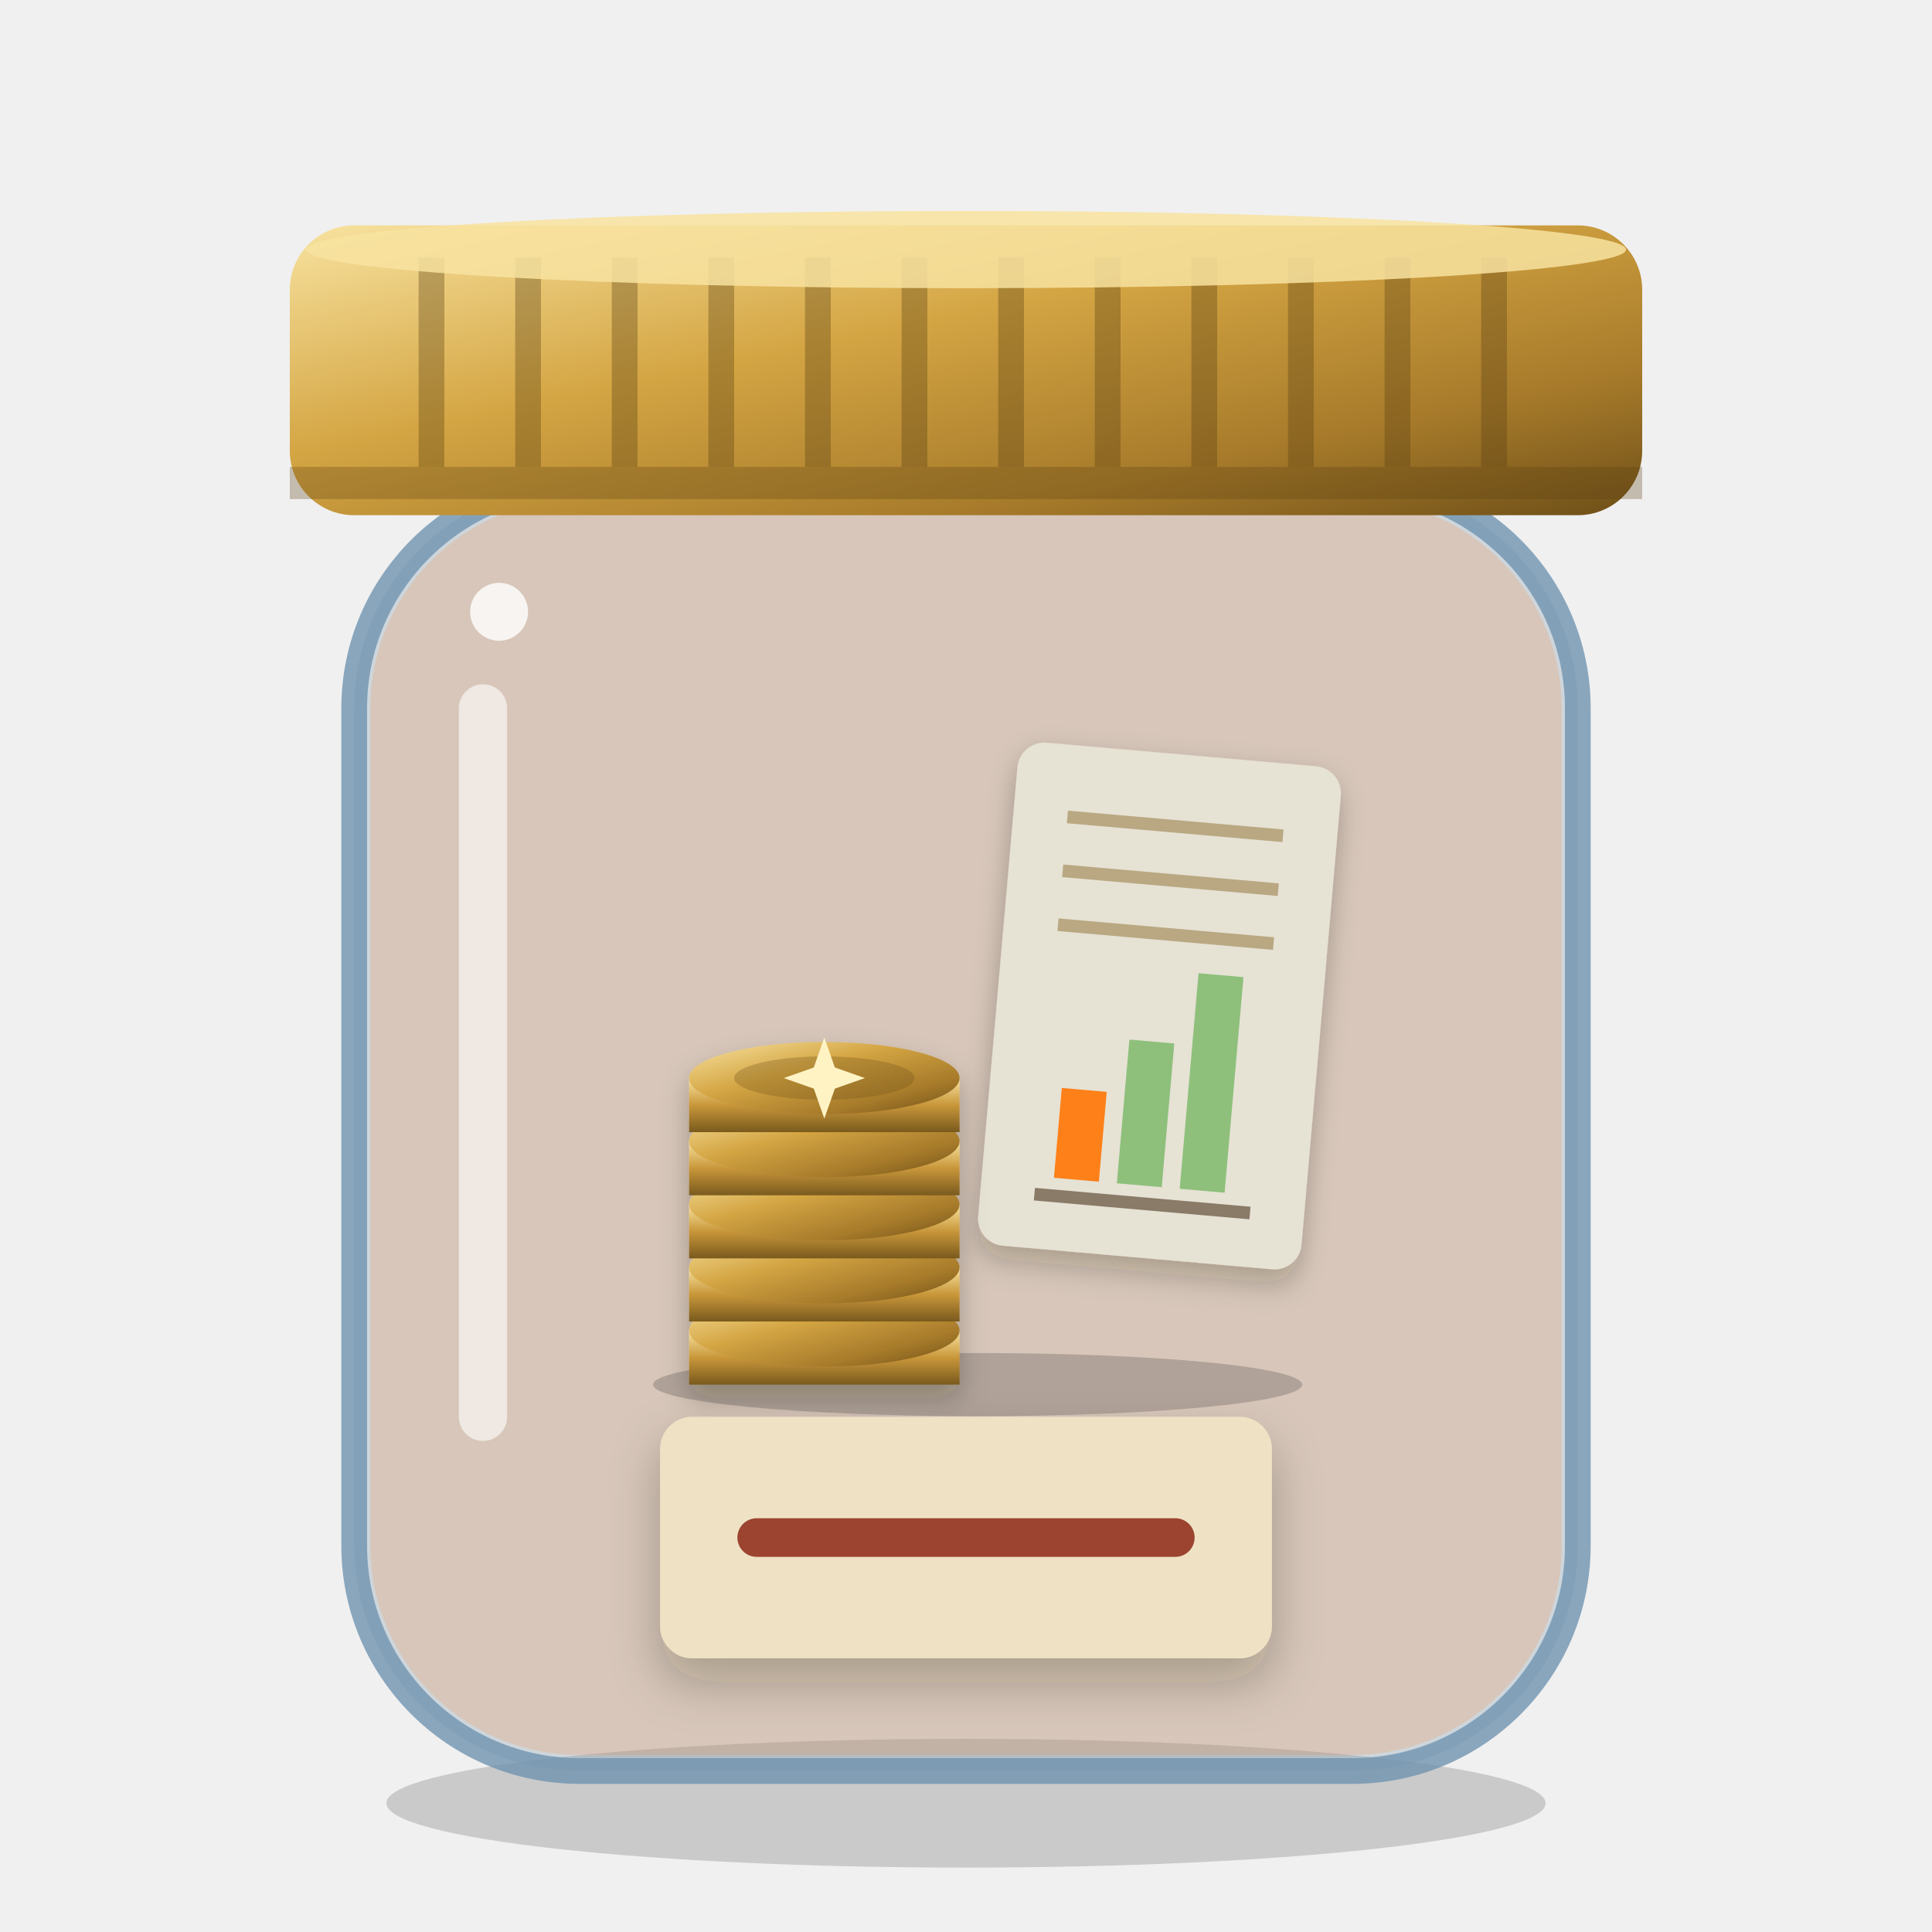
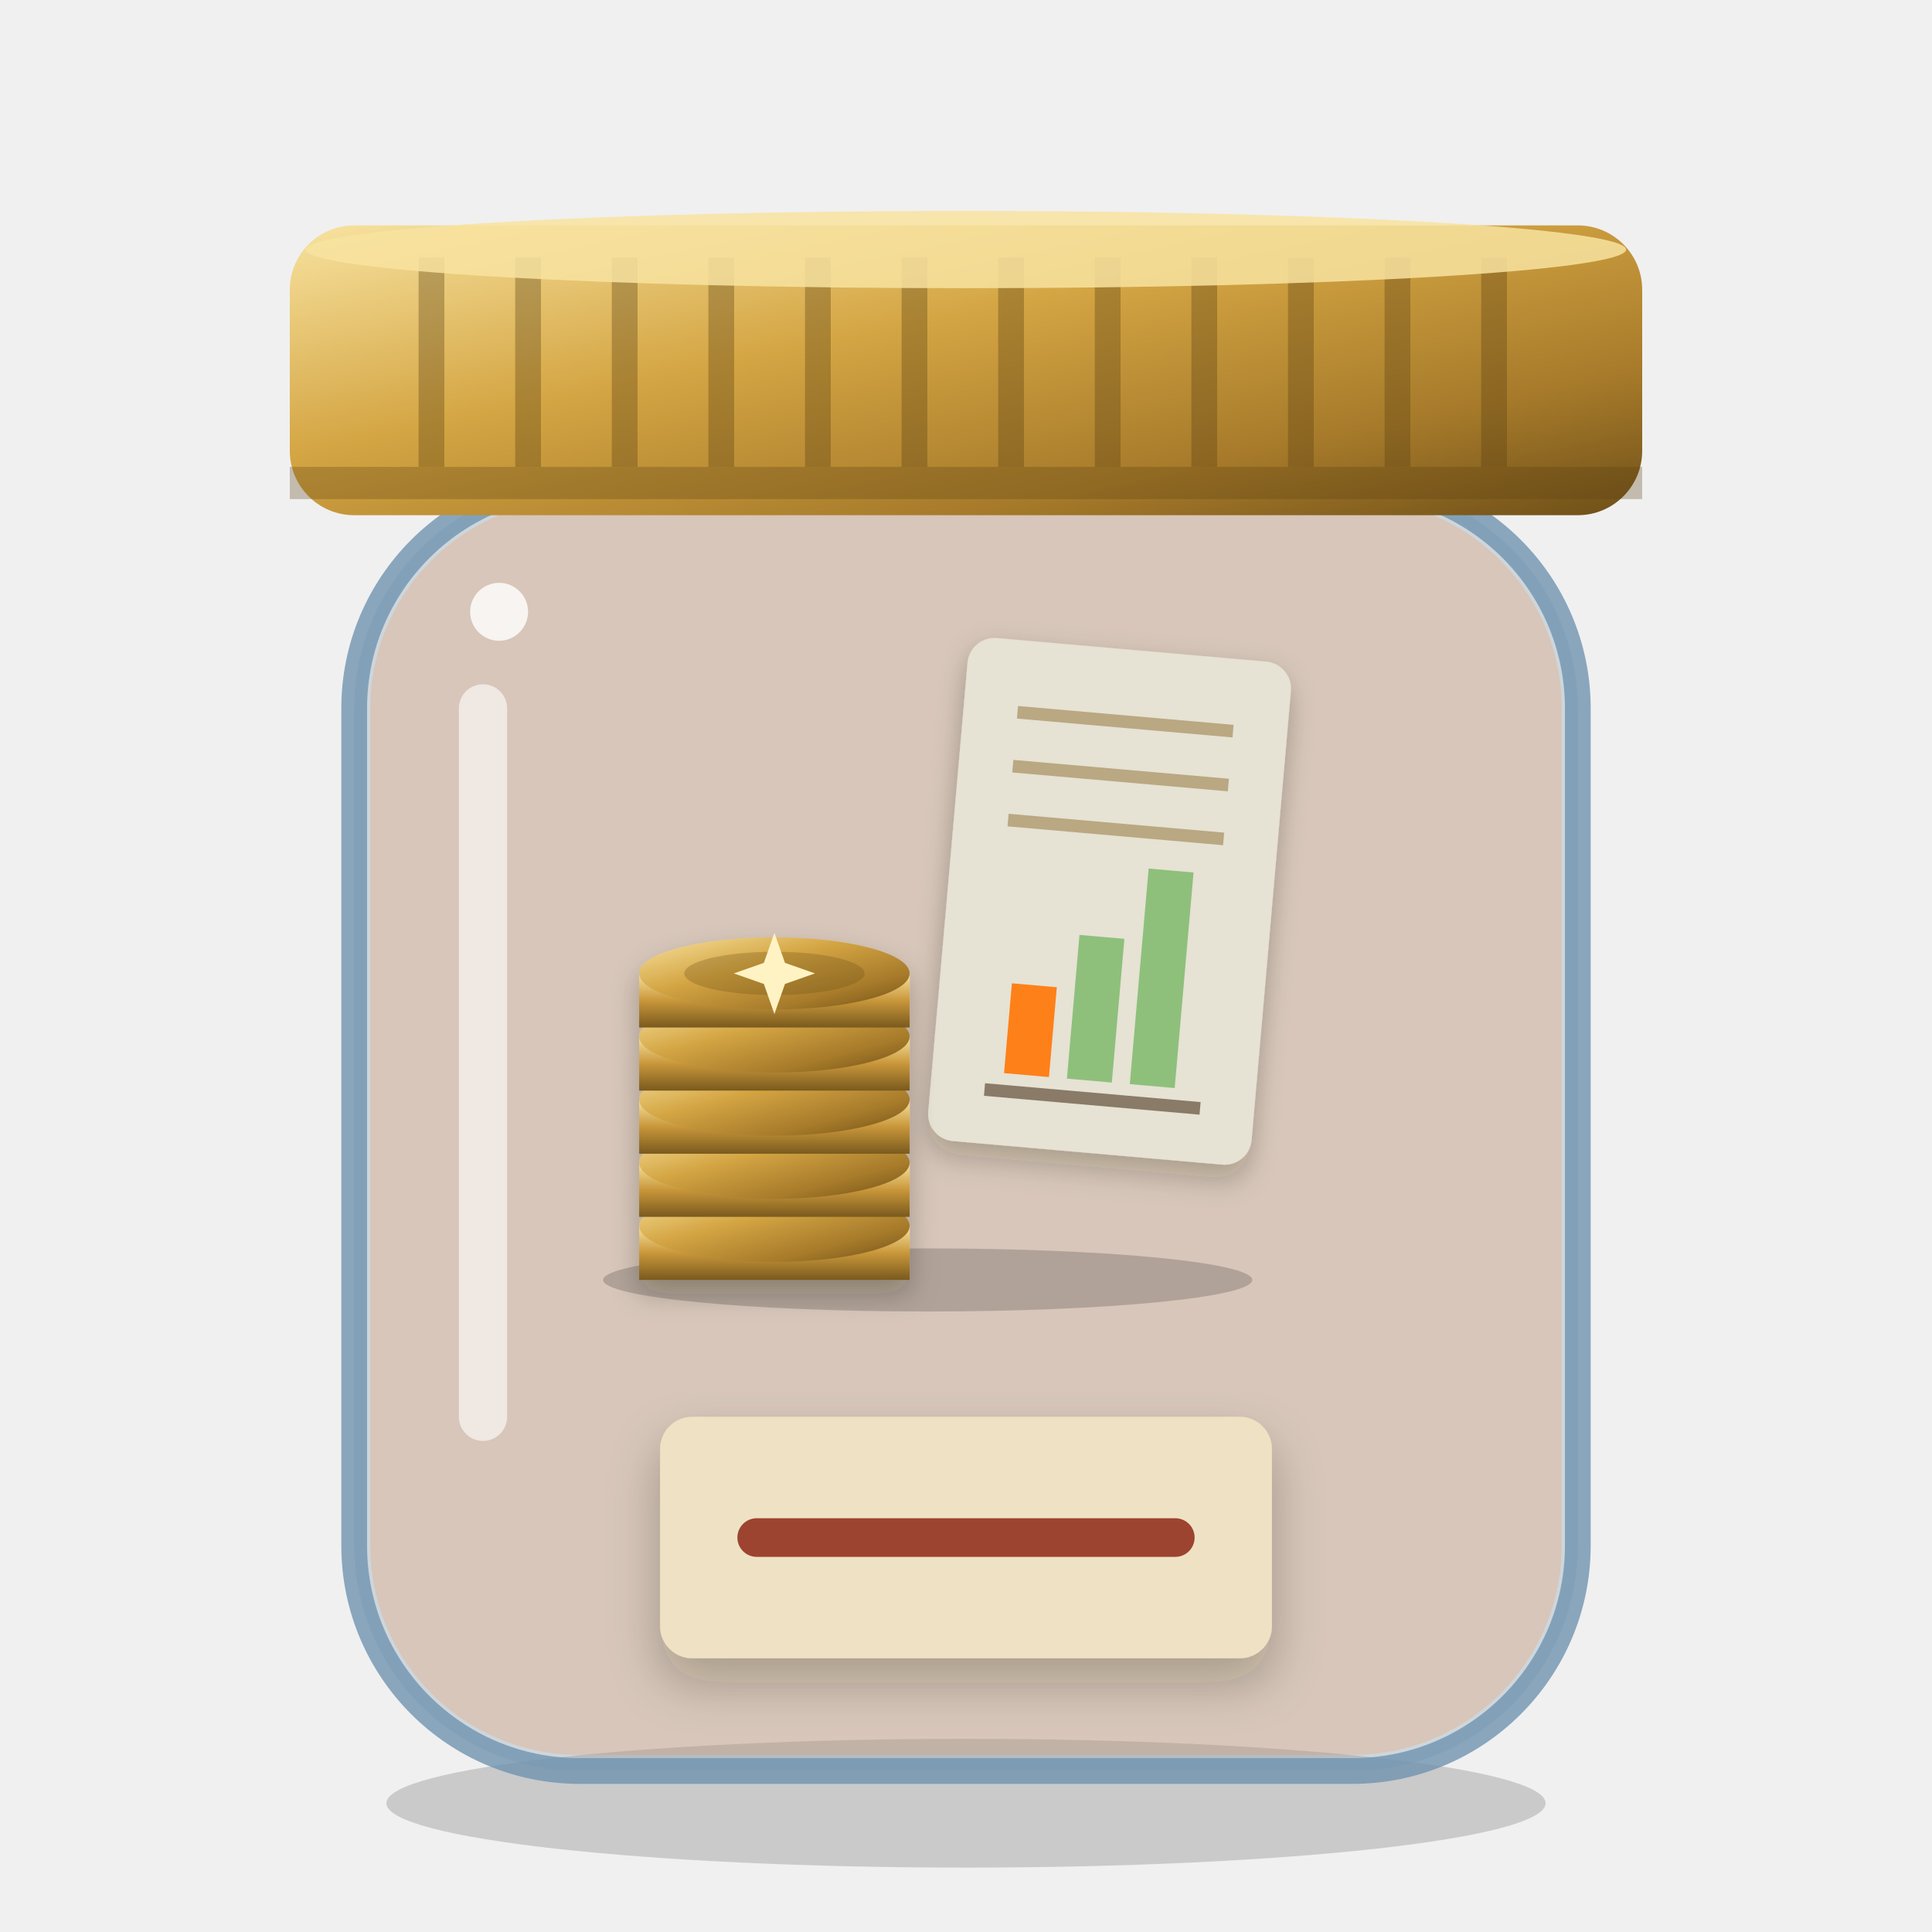
<svg xmlns="http://www.w3.org/2000/svg" viewBox="0 0 120 120" width="120" height="120" role="img" aria-label="financial: a glass jar holding brass coins and a ledger sheet, orange label">
  <defs>
    <linearGradient id="financial-dark-brass" x1="0" y1="0" x2="1" y2="1">
      <stop offset="0" stop-color="#f8e3a0" />
      <stop offset=".4" stop-color="#d4a543" />
      <stop offset=".75" stop-color="#a67a2a" />
      <stop offset="1" stop-color="#6e4f18" />
    </linearGradient>
    <linearGradient id="financial-dark-brassv" x1="0" y1="0" x2="0" y2="1">
      <stop offset="0" stop-color="#f8e3a0" />
      <stop offset=".5" stop-color="#c9973a" />
      <stop offset="1" stop-color="#7a5a1e" />
    </linearGradient>
    <linearGradient id="financial-dark-glass" x1="0" y1="0" x2="1" y2="0">
      <stop offset="0" stop-color="#ffffff" stop-opacity="0.22" />
      <stop offset=".35" stop-color="#bfe3f0" stop-opacity="0.08" />
      <stop offset="1" stop-color="#7fb4d6" stop-opacity="0.2" />
    </linearGradient>
    <radialGradient id="financial-dark-warm" cx=".5" cy=".5" r=".5">
      <stop offset="0" stop-color="#ffcf6a" stop-opacity="0.6" />
      <stop offset="1" stop-color="#ffcf6a" stop-opacity="0" />
    </radialGradient>
    <radialGradient id="financial-dark-fly" cx=".5" cy=".5" r=".5">
      <stop offset="0" stop-color="#ffe7a3" stop-opacity=".95" />
      <stop offset=".35" stop-color="#ffd58a" stop-opacity=".45" />
      <stop offset="1" stop-color="#ffd58a" stop-opacity="0" />
    </radialGradient>
    <radialGradient id="financial-dark-flame" cx=".5" cy=".7" r=".6">
      <stop offset="0" stop-color="#fffbe6" />
      <stop offset=".4" stop-color="#ffd24a" />
      <stop offset="1" stop-color="#ff7a1a" />
    </radialGradient>
    <radialGradient id="financial-dark-magic" cx=".5" cy=".5" r=".5">
      <stop offset="0" stop-color="#cbb8ff" stop-opacity="0.55" />
      <stop offset="1" stop-color="#cbb8ff" stop-opacity="0" />
    </radialGradient>
  </defs>
  <defs>
    <filter id="financial-dark-paper" x="-20%" y="-20%" width="140%" height="160%">
      <feDropShadow dx="0" dy="1.5" stdDeviation="1.5" flood-color="#2a1a12" flood-opacity=".25" />
    </filter>
    <clipPath id="financial-dark-clip">
      <rect x="23" y="31" width="74" height="78" rx="13" />
    </clipPath>
  </defs>
  <ellipse cx="60" cy="112" rx="36" ry="4" fill="#000" opacity=".16" />
  <rect x="22" y="30" width="76" height="80" rx="14" fill="#8fa6b8" fill-opacity=".35" stroke="#6f93b0" stroke-opacity=".8" stroke-width="1.6" />
  <g clip-path="url(#financial-dark-clip)">
    <rect x="22" y="30" width="76" height="80" fill="#fe8019" opacity=".18" />
-     <g transform="translate(26 30) scale(.56)">
+     <g class="content" transform="translate(22.9 23.5) scale(0.56)">
      <ellipse cx="62" cy="100" rx="36" ry="3.5" fill="#000" opacity=".18" />
      <g transform="rotate(5 82 60)">
        <g filter="url(#financial-dark-paper)">
          <rect x="64" y="30" width="36" height="56" rx="3" fill="#e6e2d4" />
        </g>
        <path d="M70 38h24" stroke="#b9a882" stroke-width="1.4" />
        <path d="M70 44h24" stroke="#b9a882" stroke-width="1.4" />
        <path d="M70 50h24" stroke="#b9a882" stroke-width="1.4" />
        <rect x="72" y="68" width="5" height="10" fill="#fe8019" />
        <rect x="79" y="62" width="5" height="16" fill="#8ec07c" />
        <rect x="86" y="54" width="5" height="24" fill="#8ec07c" />
        <path d="M70 80h24" stroke="#8a7a68" stroke-width="1.4" />
      </g>
      <g filter="url(#financial-dark-paper)">
        <rect x="30" y="94" width="30" height="6" fill="url(#financial-dark-brassv)" />
        <ellipse cx="45" cy="94" rx="15" ry="4" fill="url(#financial-dark-brass)" />
        <rect x="30" y="87" width="30" height="6" fill="url(#financial-dark-brassv)" />
        <ellipse cx="45" cy="87" rx="15" ry="4" fill="url(#financial-dark-brass)" />
        <rect x="30" y="80" width="30" height="6" fill="url(#financial-dark-brassv)" />
        <ellipse cx="45" cy="80" rx="15" ry="4" fill="url(#financial-dark-brass)" />
        <rect x="30" y="73" width="30" height="6" fill="url(#financial-dark-brassv)" />
        <ellipse cx="45" cy="73" rx="15" ry="4" fill="url(#financial-dark-brass)" />
        <rect x="30" y="66" width="30" height="6" fill="url(#financial-dark-brassv)" />
        <ellipse cx="45" cy="66" rx="15" ry="4" fill="url(#financial-dark-brass)" />
      </g>
      <ellipse cx="45" cy="66" rx="10" ry="2.4" fill="#6e4f18" opacity=".3" />
      <path transform="translate(45 66) scale(.9)" d="M0-5L1.3-1.3 5 0 1.3 1.3 0 5-1.3 1.3-5 0-1.3-1.3z" fill="#fff3c4" />
    </g>
  </g>
  <path d="M30 44v44" stroke="#fff" stroke-opacity=".6" stroke-width="3" stroke-linecap="round" />
  <circle cx="31" cy="38" r="1.8" fill="#fff" opacity=".8" />
  <g filter="url(#financial-dark-paper)">
    <rect x="41" y="88" width="38" height="15" rx="2" fill="#efe2c4" />
  </g>
  <path d="M47 95.5h26" stroke="#9c4430" stroke-width="2.4" stroke-linecap="round" />
  <rect x="18" y="14" width="84" height="18" rx="4" fill="url(#financial-dark-brass)" />
  <rect x="26" y="16" width="1.6" height="13" fill="#5a3f12" opacity=".35" />
  <rect x="32" y="16" width="1.6" height="13" fill="#5a3f12" opacity=".35" />
  <rect x="38" y="16" width="1.6" height="13" fill="#5a3f12" opacity=".35" />
  <rect x="44" y="16" width="1.6" height="13" fill="#5a3f12" opacity=".35" />
  <rect x="50" y="16" width="1.6" height="13" fill="#5a3f12" opacity=".35" />
  <rect x="56" y="16" width="1.6" height="13" fill="#5a3f12" opacity=".35" />
  <rect x="62" y="16" width="1.6" height="13" fill="#5a3f12" opacity=".35" />
  <rect x="68" y="16" width="1.6" height="13" fill="#5a3f12" opacity=".35" />
  <rect x="74" y="16" width="1.6" height="13" fill="#5a3f12" opacity=".35" />
  <rect x="80" y="16" width="1.6" height="13" fill="#5a3f12" opacity=".35" />
  <rect x="86" y="16" width="1.6" height="13" fill="#5a3f12" opacity=".35" />
  <rect x="92" y="16" width="1.6" height="13" fill="#5a3f12" opacity=".35" />
  <ellipse cx="60" cy="15.5" rx="41" ry="2.4" fill="#f8e3a0" opacity=".85" />
  <rect x="18" y="29" width="84" height="2" fill="#5a3f12" opacity=".3" />
</svg>
